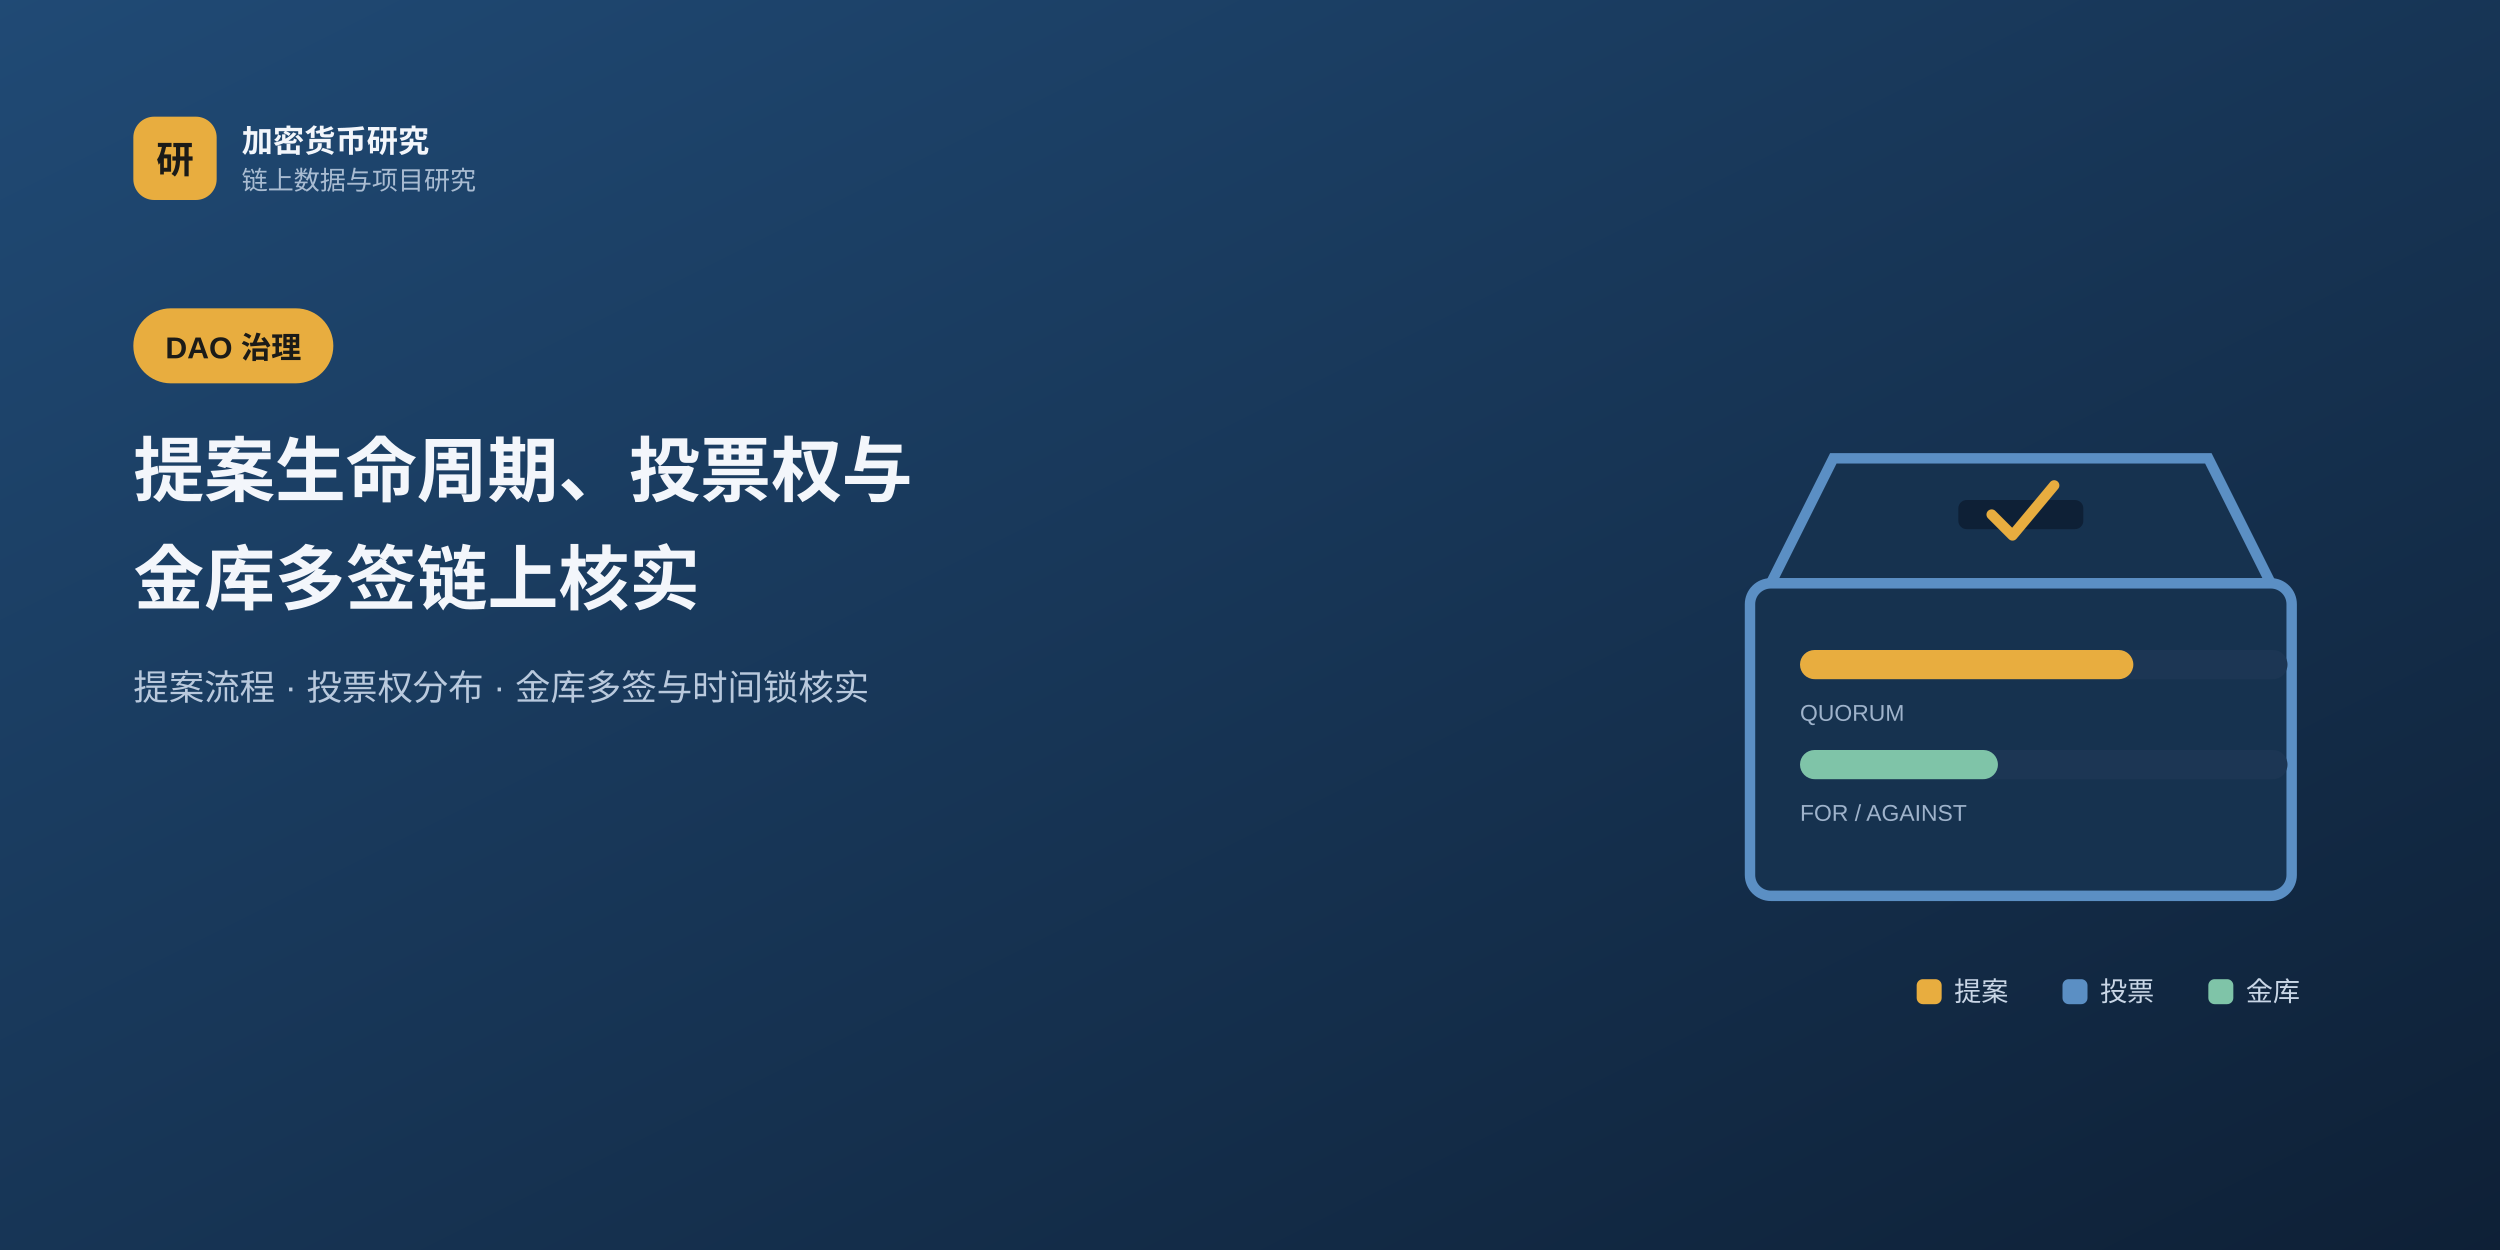
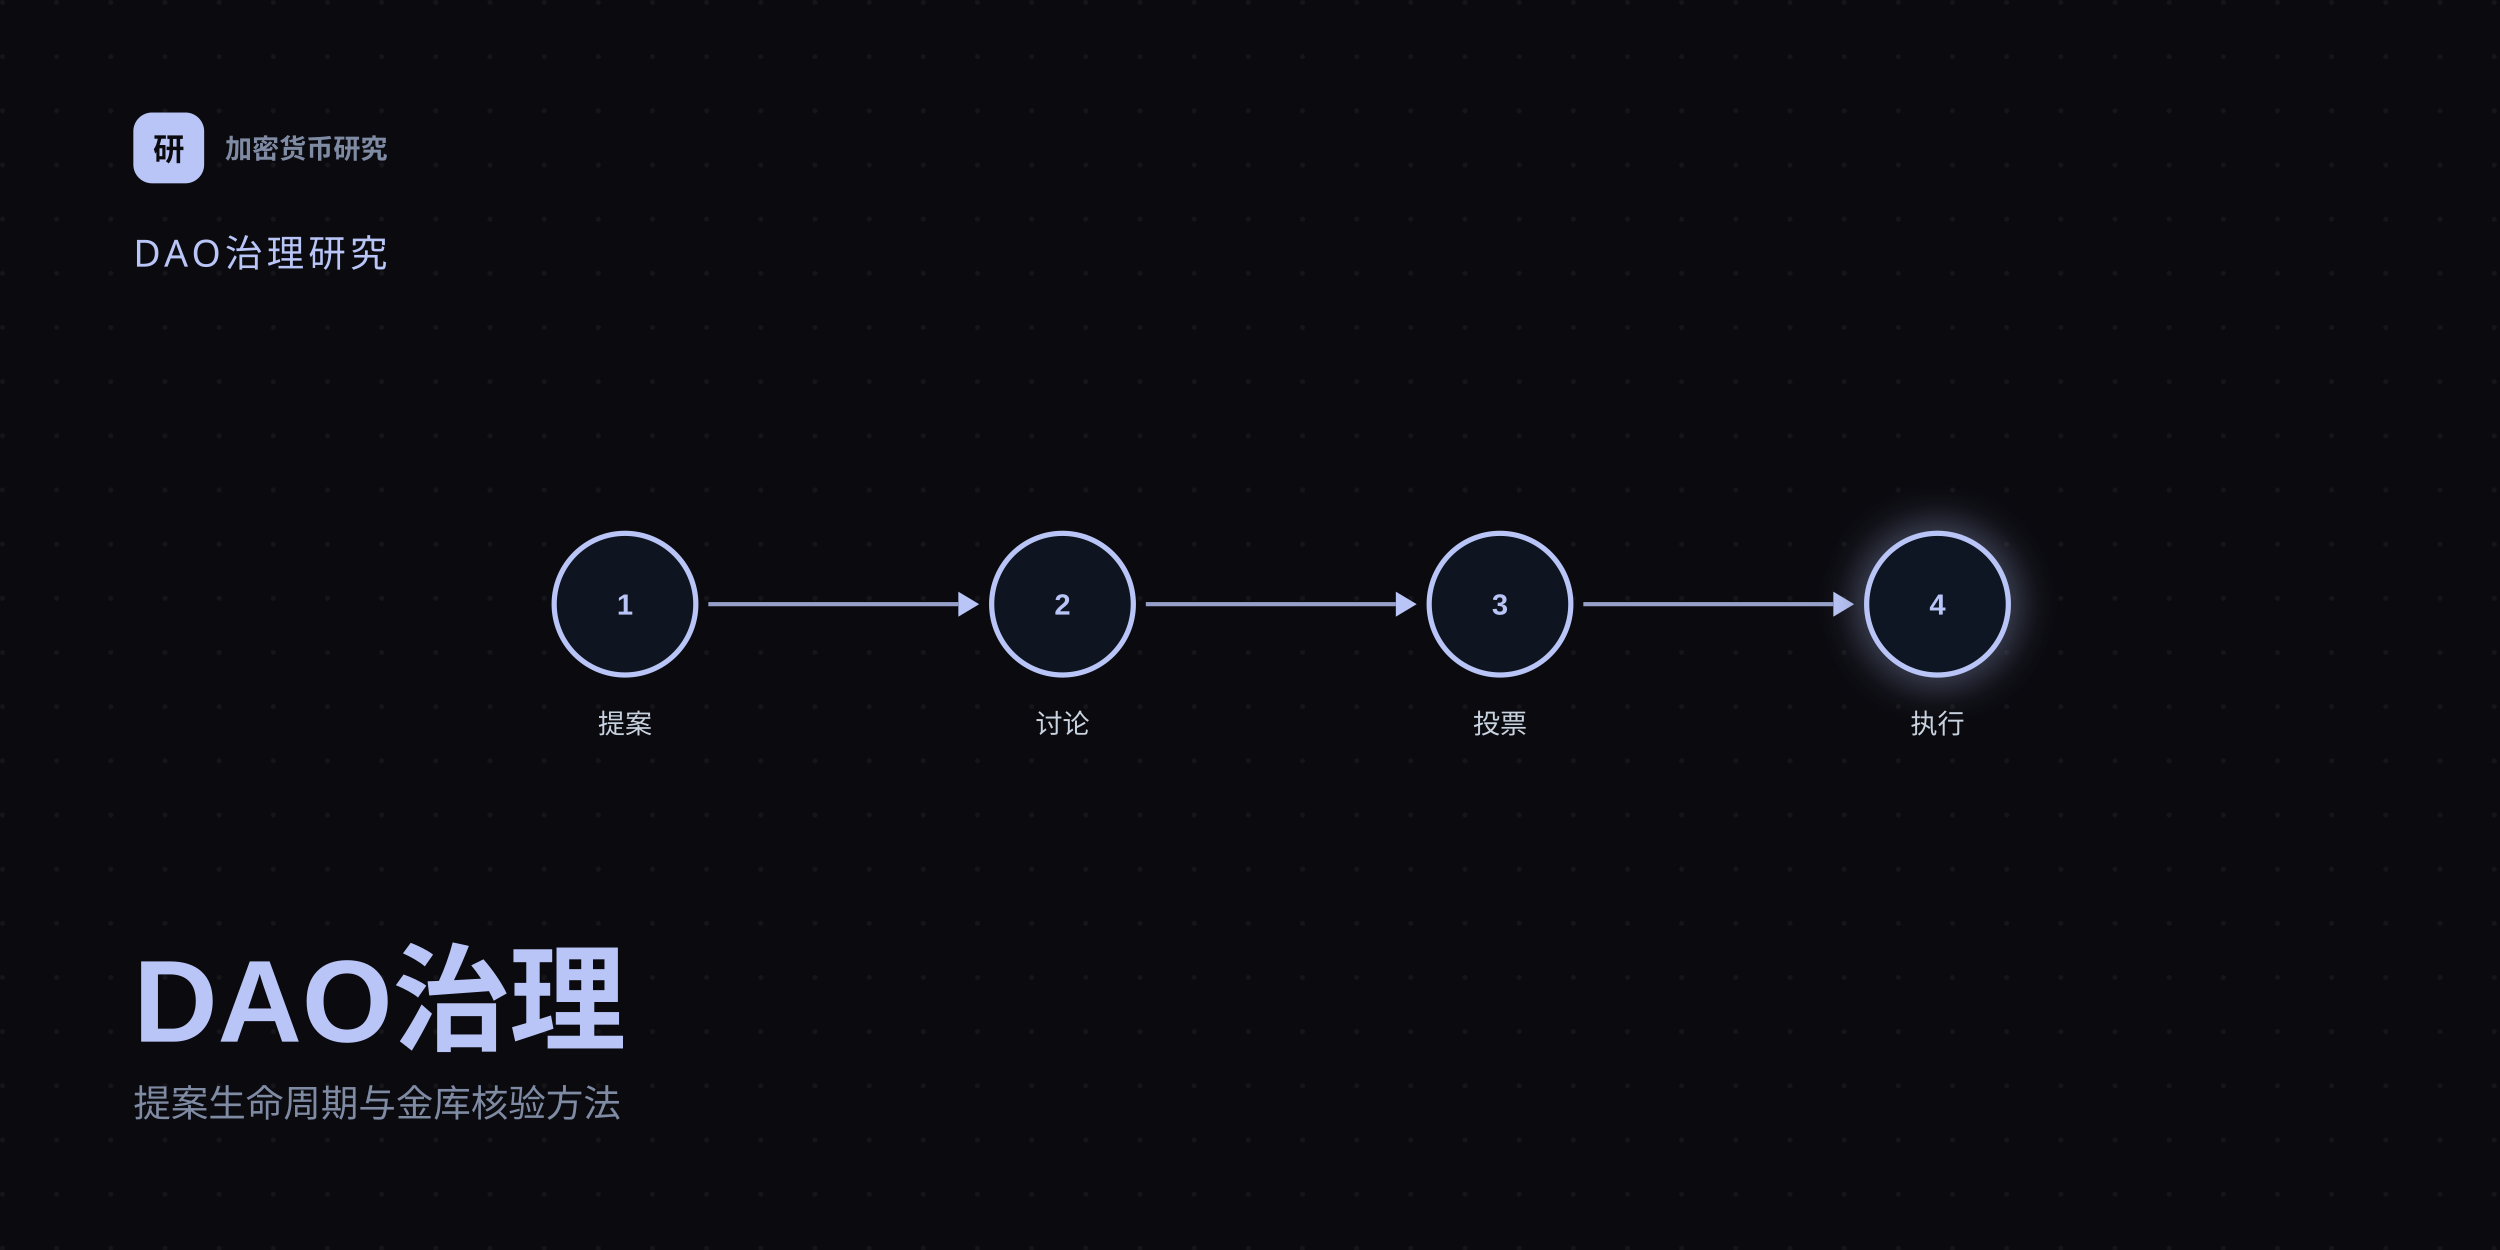
- <svg xmlns="http://www.w3.org/2000/svg" viewBox="0 0 1200 600" role="img" aria-label="DAO 治理研究入门 主题配图">
+ <svg xmlns="http://www.w3.org/2000/svg" viewBox="0 0 1200 600" role="img" aria-label="DAO治理 主题配图">
  <defs>
-     <linearGradient id="bg" x1="0" y1="0" x2="1" y2="1">
-       <stop offset="0%" stop-color="#204a75" />
-       <stop offset="100%" stop-color="#0e2036" />
-     </linearGradient>
+     <radialGradient id="nodeGlow" cx="50%" cy="50%" r="50%">
+       <stop offset="0%" stop-color="#b9c5f7" stop-opacity="0.45" />
+       <stop offset="55%" stop-color="#b9c5f7" stop-opacity="0.14" />
+       <stop offset="100%" stop-color="#b9c5f7" stop-opacity="0" />
+     </radialGradient>
+     <filter id="softGlow" x="-80%" y="-80%" width="260%" height="260%">
+       <feGaussianBlur stdDeviation="10" result="b" />
+       <feMerge>
+         <feMergeNode in="b" />
+         <feMergeNode in="SourceGraphic" />
+       </feMerge>
+     </filter>
+     <pattern id="dots" width="26" height="26" patternUnits="userSpaceOnUse">
+       <circle cx="1.2" cy="1.2" r="1.2" fill="#ffffff" fill-opacity="0.05" />
+     </pattern>
  </defs>
-   <rect width="1200" height="600" fill="url(#bg)" />
-   <g transform="translate(64,56)">
-     <rect x="0" y="0" width="40" height="40" rx="10" fill="#e8ad3f" />
-     <text x="20" y="27" font-family="'Segoe UI',Arial,sans-serif" font-size="18" font-weight="700" fill="#1b1b18" text-anchor="middle">研</text>
-     <text x="52" y="17" font-family="'Segoe UI',Arial,sans-serif" font-size="15" font-weight="700" fill="#f3f6fb">加密货币研究</text>
-     <text x="52" y="35" font-family="'Segoe UI',Arial,sans-serif" font-size="12.5" fill="#a9bcd2">链上数据与项目研究</text>
+   <rect width="1200" height="600" fill="#0a0a0f" />
+   <rect width="1200" height="600" fill="url(#dots)" />
+   <g transform="translate(64,54)">
+     <rect x="0" y="0" width="34" height="34" rx="9" fill="#b9c5f7" />
+     <text x="17" y="23" font-family="'Segoe UI',Arial,sans-serif" font-size="15" font-weight="700" fill="#0a0a0f" text-anchor="middle">研</text>
+     <text x="44" y="22" font-family="'Segoe UI',Arial,sans-serif" font-size="13" font-weight="600" fill="#7f8aa3">加密货币研究</text>
  </g>
-   <g transform="translate(64,148)">
-     <rect x="0" y="0" width="96" height="36" rx="18" fill="#e8ad3f" />
-     <text x="48" y="24" font-family="'Segoe UI',Arial,sans-serif" font-size="14.5" font-weight="700" fill="#1b1b18" text-anchor="middle">DAO 治理</text>
-   </g>
-   <g font-family="'Segoe UI',Arial,sans-serif" font-weight="700" fill="#f3f6fb">
-     <text x="64" y="238" font-size="34">提案生命周期、投票权与</text>
-     <text x="64" y="290" font-size="34">金库多签链上核实</text>
-   </g>
-   <text x="64" y="336" font-family="'Segoe UI',Arial,sans-serif" font-size="17" fill="#b9c9dd">提案流程 · 投票权分布 · 金库多签与时间锁核实</text>
-   <g transform="translate(880,220)">
-     <path d="M0,0 L180,0 L210,60 L-30,60 Z" fill="#16324f" stroke="#5b8fc4" stroke-width="5" />
-     <rect x="-40" y="60" width="260" height="150" rx="10" fill="#16324f" stroke="#5b8fc4" stroke-width="5" />
-     <rect x="60" y="20" width="60" height="14" rx="4" fill="#0e2036" />
-     <g transform="translate(90,27)">
-       <path d="M-14,0 L-4,10 L16,-14" fill="none" stroke="#e8ad3f" stroke-width="5" stroke-linecap="round" stroke-linejoin="round" />
+   <text x="64" y="128" font-family="'Consolas','Segoe UI',monospace" font-size="18" letter-spacing="2" fill="#b9c5f7">DAO治理研究</text>
+   <g>
+     <line x1="340" y1="290" x2="460" y2="290" stroke="#b9c5f7" stroke-width="2" opacity="0.8" />
+     <path d="M460 284 l10 6 l-10 6 z" fill="#b9c5f7" />
+     <line x1="550" y1="290" x2="670" y2="290" stroke="#b9c5f7" stroke-width="2" opacity="0.8" />
+     <path d="M670 284 l10 6 l-10 6 z" fill="#b9c5f7" />
+     <line x1="760" y1="290" x2="880" y2="290" stroke="#b9c5f7" stroke-width="2" opacity="0.8" />
+     <path d="M880 284 l10 6 l-10 6 z" fill="#b9c5f7" />
+     <g transform="translate(300,290)">
+       <circle r="34" fill="#0e1420" stroke="#b9c5f7" stroke-width="2.5" />
+       <text y="5" font-family="'Segoe UI',Arial,sans-serif" font-size="14" font-weight="700" fill="#b9c5f7" text-anchor="middle">1</text>
+       <text y="62" font-family="'Segoe UI',Arial,sans-serif" font-size="13" fill="#c9d3e0" text-anchor="middle">提案</text>
    </g>
-     <g font-family="'Segoe UI',Arial,sans-serif" font-size="12" fill="#c9d6e6">
-       <rect x="-16" y="92" width="234" height="14" rx="7" fill="#1c3654" />
-       <rect x="-16" y="92" width="160" height="14" rx="7" fill="#e8ad3f" />
-       <text x="-16" y="126" fill="#9fb3cb" font-size="11">QUORUM</text>
-       <rect x="-16" y="140" width="234" height="14" rx="7" fill="#1c3654" />
-       <rect x="-16" y="140" width="95" height="14" rx="7" fill="#7fc4a8" />
-       <text x="-16" y="174" fill="#9fb3cb" font-size="11">FOR / AGAINST</text>
+     <g transform="translate(510,290)">
+       <circle r="34" fill="#0e1420" stroke="#b9c5f7" stroke-width="2.5" />
+       <text y="5" font-family="'Segoe UI',Arial,sans-serif" font-size="14" font-weight="700" fill="#b9c5f7" text-anchor="middle">2</text>
+       <text y="62" font-family="'Segoe UI',Arial,sans-serif" font-size="13" fill="#c9d3e0" text-anchor="middle">讨论</text>
+     </g>
+     <g transform="translate(720,290)">
+       <circle r="34" fill="#0e1420" stroke="#b9c5f7" stroke-width="2.5" />
+       <text y="5" font-family="'Segoe UI',Arial,sans-serif" font-size="14" font-weight="700" fill="#b9c5f7" text-anchor="middle">3</text>
+       <text y="62" font-family="'Segoe UI',Arial,sans-serif" font-size="13" fill="#c9d3e0" text-anchor="middle">投票</text>
+     </g>
+     <g transform="translate(930,290)">
+       <circle r="34" fill="#0e1420" stroke="#b9c5f7" stroke-width="2.5" filter="url(#softGlow)" />
+       <text y="5" font-family="'Segoe UI',Arial,sans-serif" font-size="14" font-weight="700" fill="#b9c5f7" text-anchor="middle">4</text>
+       <text y="62" font-family="'Segoe UI',Arial,sans-serif" font-size="13" fill="#c9d3e0" text-anchor="middle">执行</text>
    </g>
  </g>
-   <g transform="translate(920,470)" font-family="'Segoe UI',Arial,sans-serif" font-size="13" fill="#c9d6e6">
-     <g transform="translate(0,0)">
-       <rect width="12" height="12" rx="3" fill="#e8ad3f" />
-       <text x="18" y="10.5">提案</text>
-     </g>
-     <g transform="translate(70,0)">
-       <rect width="12" height="12" rx="3" fill="#5b8fc4" />
-       <text x="18" y="10.5">投票</text>
-     </g>
-     <g transform="translate(140,0)">
-       <rect width="12" height="12" rx="3" fill="#7fc4a8" />
-       <text x="18" y="10.5">金库</text>
-     </g>
+   <g font-family="'Segoe UI',Arial,sans-serif" font-weight="800">
+     <text x="64" y="500" font-size="56" fill="#b9c5f7">DAO治理</text>
  </g>
+   <text x="64" y="536" font-family="'Segoe UI',Arial,sans-serif" font-size="18" fill="#7f8aa3">提案生命周期与金库核验方法</text>
</svg>
